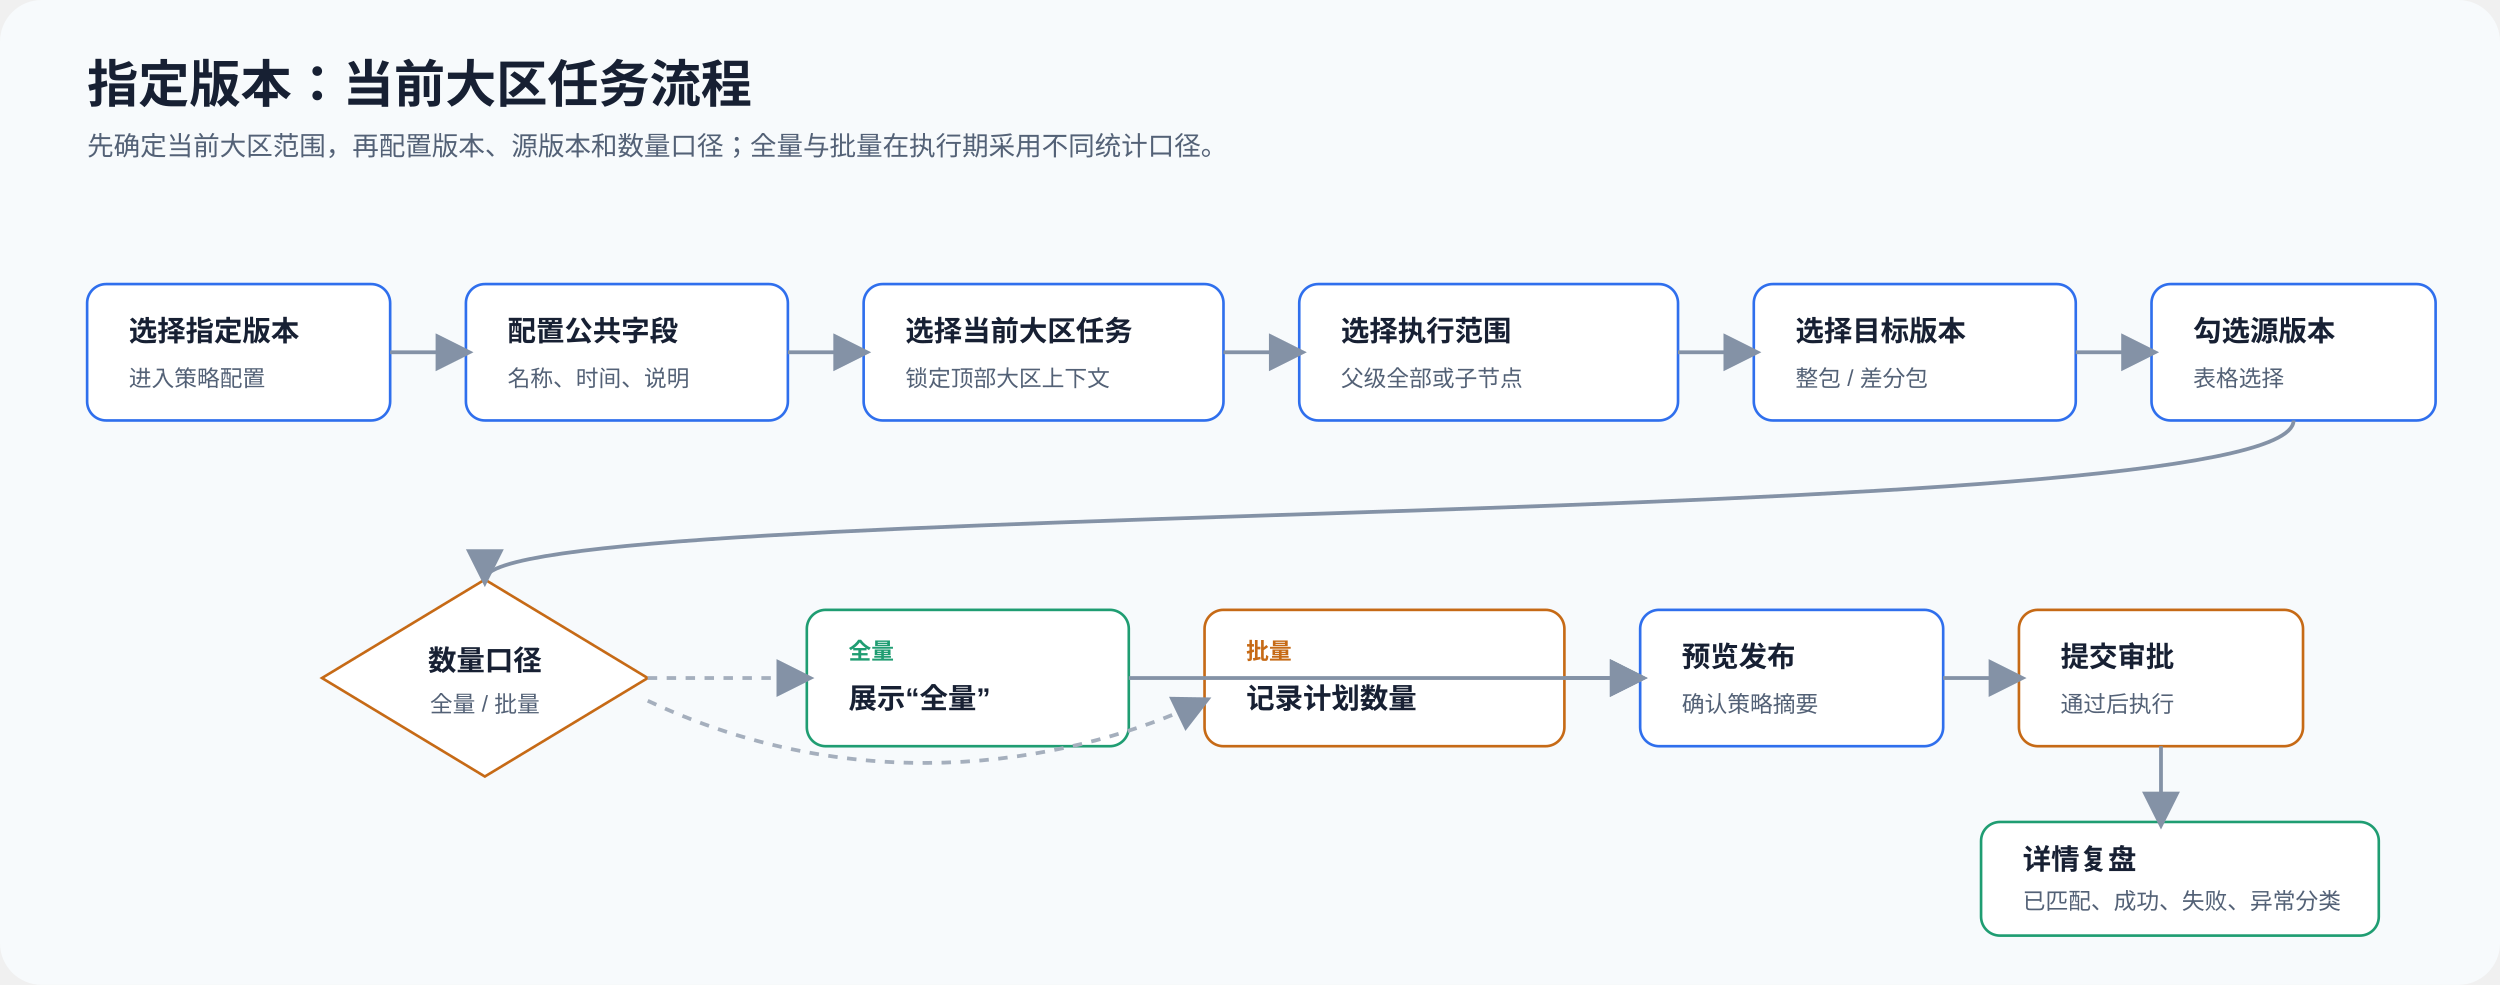
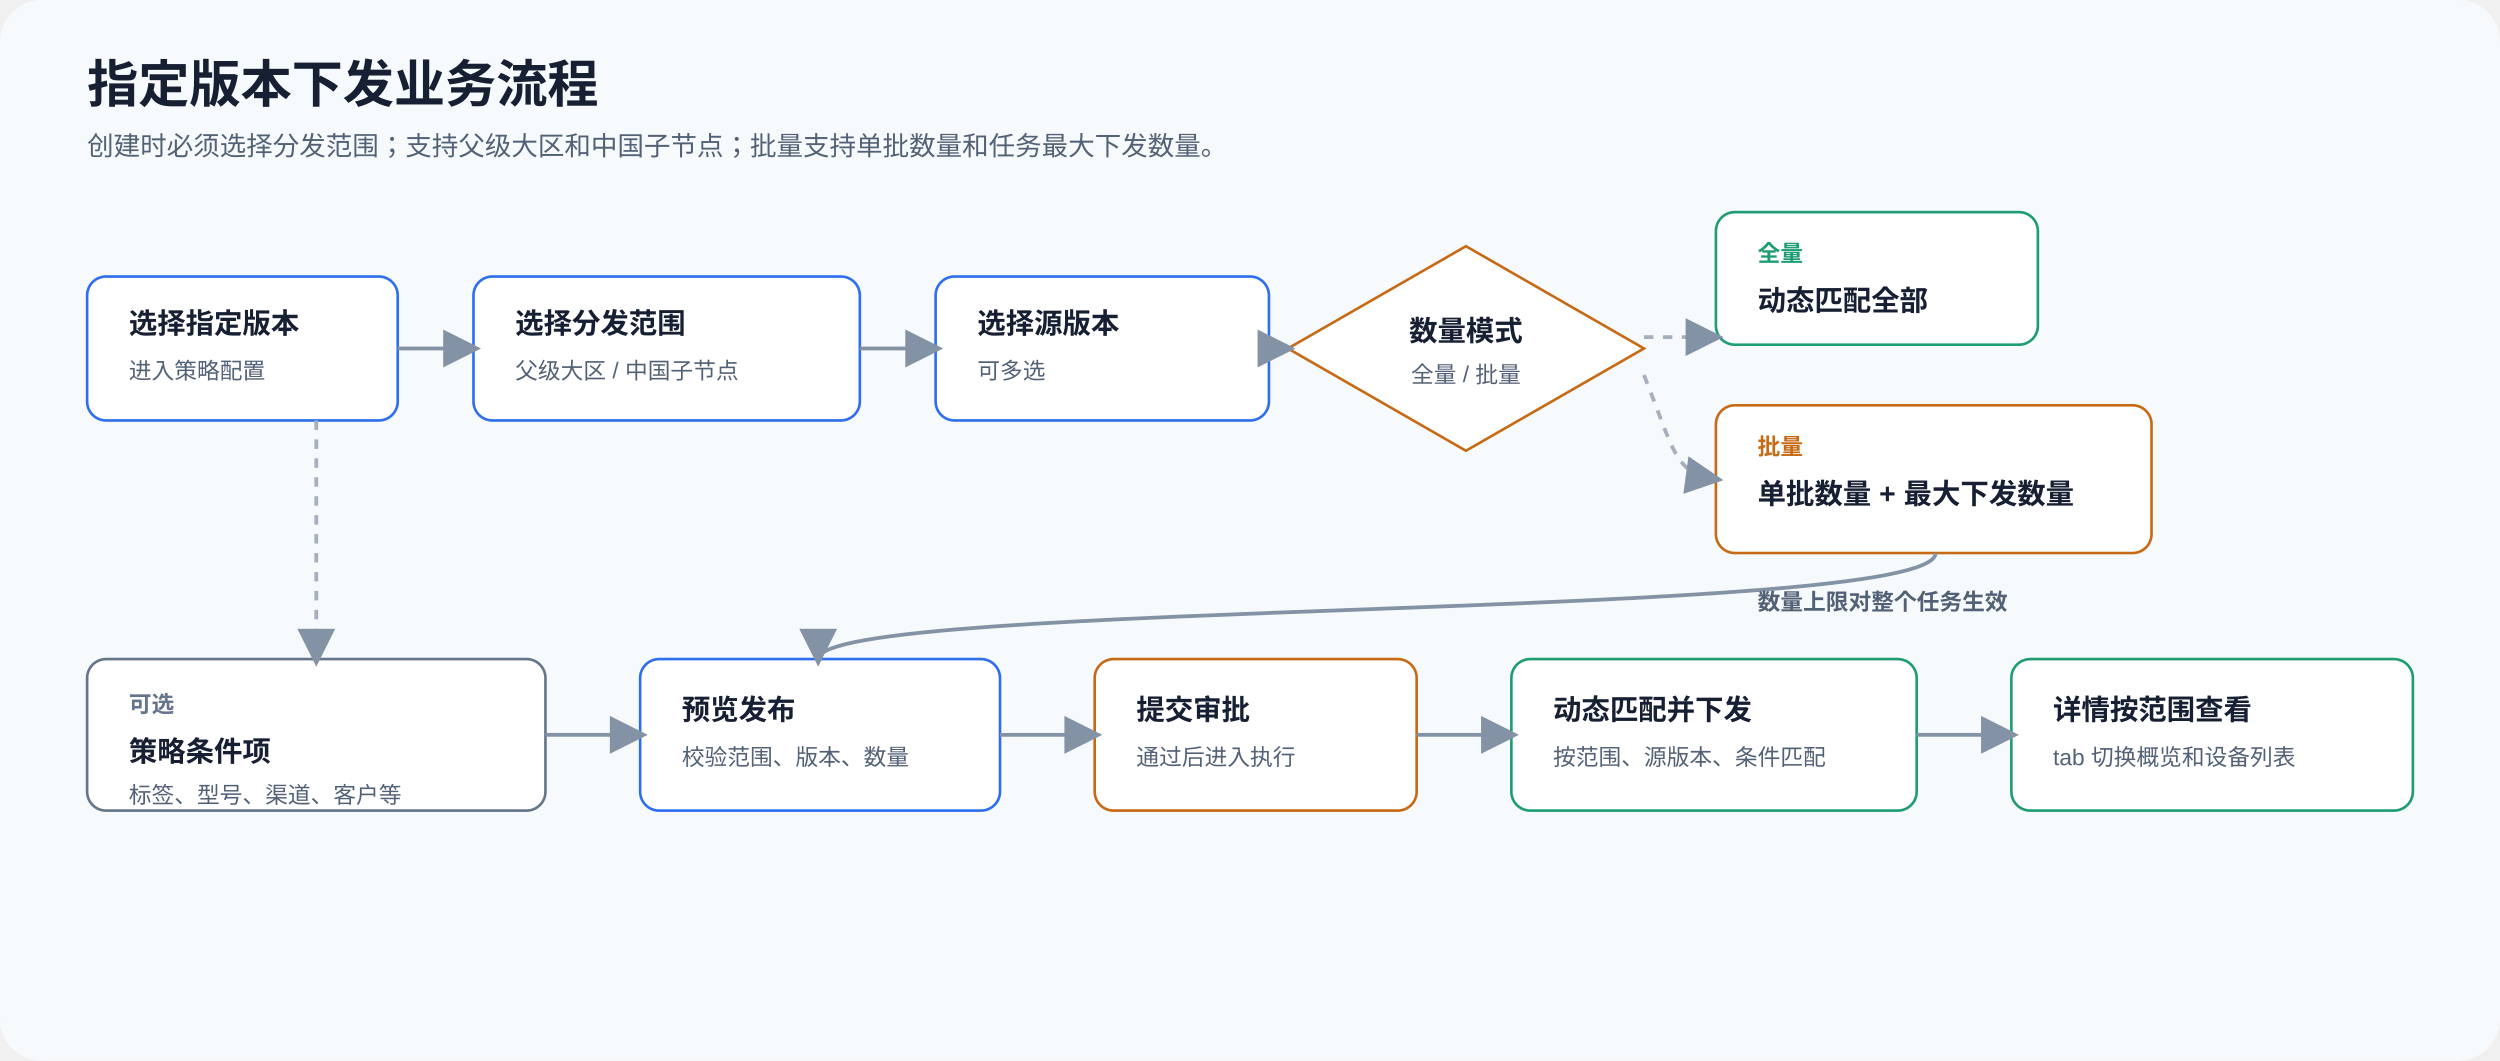
- <svg xmlns="http://www.w3.org/2000/svg" width="1320" height="520" viewBox="0 0 1320 520" role="img" aria-labelledby="title desc">
+ <svg xmlns="http://www.w3.org/2000/svg" width="1320" height="560" viewBox="0 0 1320 560" role="img" aria-labelledby="title desc">
  <defs>
    <marker id="arrow" markerWidth="10" markerHeight="10" refX="8" refY="5" orient="auto">
      <path d="M0,0 L10,5 L0,10 Z" fill="#8492a6" />
    </marker>
-     <style>.bg{fill:#f7fafc}.title{fill:#172033;font:700 27px "Microsoft YaHei",Arial,sans-serif}.sub{fill:#536176;font:500 14px "Microsoft YaHei",Arial,sans-serif}.node{fill:#fff;stroke:#d7e0ec;stroke-width:1.4}.blue{stroke:#2f6fed}.green{stroke:#1f9d72}.orange{stroke:#c66a16}.t{fill:#172033;font:700 15px "Microsoft YaHei",Arial,sans-serif}.d{fill:#536176;font:500 12px "Microsoft YaHei",Arial,sans-serif}.tag{font:700 12px "Microsoft YaHei",Arial,sans-serif}.arrow{stroke:#8492a6;stroke-width:2;fill:none;marker-end:url(#arrow)}.dash{stroke:#a5afbd;stroke-width:2;fill:none;stroke-dasharray:5 5;marker-end:url(#arrow)}</style>
+     <style>
+       .bg{fill:#f7fafc}.title{fill:#172033;font:700 27px "Microsoft YaHei","PingFang SC",Arial,sans-serif}.sub{fill:#536176;font:500 14px "Microsoft YaHei","PingFang SC",Arial,sans-serif}
+       .node{fill:#fff;stroke:#d7e0ec;stroke-width:1.4}.blue{stroke:#2f6fed}.green{stroke:#1f9d72}.orange{stroke:#c66a16}.gray{stroke:#65758b}
+       .t{fill:#172033;font:700 15px "Microsoft YaHei","PingFang SC",Arial,sans-serif}.d{fill:#536176;font:500 12px "Microsoft YaHei","PingFang SC",Arial,sans-serif}.tag{font:700 12px "Microsoft YaHei","PingFang SC",Arial,sans-serif}
+       .arrow{stroke:#8492a6;stroke-width:2;fill:none;marker-end:url(#arrow)}.dash{stroke:#a5afbd;stroke-width:2;fill:none;stroke-dasharray:5 5;marker-end:url(#arrow)}
+     </style>
  </defs>
-   <rect class="bg" width="1320" height="520" rx="22" />
-   <text class="title" x="46" y="54">指定版本：当前大区任务流程</text>
-   <text class="sub" x="46" y="82">先确定当前大区范围，再配置版本、源版本和数量口径；全量与批量在执行期采用不同统计口径。</text>
-   <rect class="node blue" x="46" y="150" width="160" height="72" rx="10" />
-   <text class="t" x="68" y="180">选择指定版本</text>
-   <text class="d" x="68" y="204">进入策略配置</text>
-   <rect class="node blue" x="246" y="150" width="170" height="72" rx="10" />
-   <text class="t" x="268" y="180">配置公共字段</text>
-   <text class="d" x="268" y="204">名称、时间、说明</text>
-   <rect class="node blue" x="456" y="150" width="190" height="72" rx="10" />
-   <text class="t" x="478" y="180">选择当前大区任务</text>
-   <text class="d" x="478" y="204">锁定顶部大区上下文</text>
-   <rect class="node blue" x="686" y="150" width="200" height="72" rx="10" />
-   <text class="t" x="708" y="180">选择执行范围</text>
-   <text class="d" x="708" y="204">父级全部或子节点</text>
-   <rect class="node blue" x="926" y="150" width="170" height="72" rx="10" />
-   <text class="t" x="948" y="180">选择目标版本</text>
-   <text class="d" x="948" y="204">整包 / 差分包</text>
-   <rect class="node blue" x="1136" y="150" width="150" height="72" rx="10" />
-   <text class="t" x="1158" y="180">勾选源版本</text>
-   <text class="d" x="1158" y="204">表格选择</text>
-   <polygon class="node orange" points="256,306 342,358 256,410 170,358" />
-   <text class="t" x="256" y="354" text-anchor="middle">数量口径</text>
-   <text class="d" x="256" y="376" text-anchor="middle">全量 / 批量</text>
-   <rect class="node green" x="426" y="322" width="170" height="72" rx="10" />
-   <text class="tag" x="448" y="348" fill="#1f9d72">全量</text>
-   <text class="t" x="448" y="374">展示“全量”</text>
-   <rect class="node orange" x="636" y="322" width="190" height="72" rx="10" />
-   <text class="tag" x="658" y="348" fill="#c66a16">批量</text>
-   <text class="t" x="658" y="374">记录计划数量</text>
-   <rect class="node blue" x="866" y="322" width="160" height="72" rx="10" />
-   <text class="t" x="888" y="352">预览发布</text>
-   <text class="d" x="888" y="376">确认策略摘要</text>
-   <rect class="node orange" x="1066" y="322" width="150" height="72" rx="10" />
-   <text class="t" x="1088" y="352">提交审批</text>
-   <text class="d" x="1088" y="376">通过后执行</text>
-   <rect class="node green" x="1046" y="434" width="210" height="60" rx="10" />
-   <text class="t" x="1068" y="459">详情复盘</text>
-   <text class="d" x="1068" y="480">已匹配、成功、失败、异常分类</text>
-   <path class="arrow" d="M206 186 H246" />
-   <path class="arrow" d="M416 186 H456" />
-   <path class="arrow" d="M646 186 H686" />
-   <path class="arrow" d="M886 186 H926" />
-   <path class="arrow" d="M1096 186 H1136" />
-   <path class="arrow" d="M1211 222 C1211 282 256 262 256 306" />
-   <path class="dash" d="M342 358 H426" />
-   <path class="dash" d="M342 370 C470 430 586 394 636 370" />
-   <path class="arrow" d="M596 358 H866" />
-   <path class="arrow" d="M826 358 H866" />
-   <path class="arrow" d="M1026 358 H1066" />
-   <path class="arrow" d="M1141 394 V434" />
+   <rect class="bg" width="1320" height="560" rx="22" />
+   <text class="title" x="46" y="54">指定版本下发业务流程</text>
+   <text class="sub" x="46" y="82">创建时必须选择分发范围；支持父级大区和中国子节点；批量支持单批数量和任务最大下发数量。</text>
+   <rect class="node blue" x="46" y="146" width="164" height="76" rx="10" />
+   <text class="t" x="68" y="176">选择指定版本</text>
+   <text class="d" x="68" y="200">进入策略配置</text>
+   <rect class="node blue" x="250" y="146" width="204" height="76" rx="10" />
+   <text class="t" x="272" y="176">选择分发范围</text>
+   <text class="d" x="272" y="200">父级大区 / 中国子节点</text>
+   <rect class="node blue" x="494" y="146" width="176" height="76" rx="10" />
+   <text class="t" x="516" y="176">选择源版本</text>
+   <text class="d" x="516" y="200">可多选</text>
+   <polygon class="node orange" points="774,130 868,184 774,238 680,184" />
+   <text class="t" x="774" y="180" text-anchor="middle">数量模式</text>
+   <text class="d" x="774" y="202" text-anchor="middle">全量 / 批量</text>
+   <rect class="node green" x="906" y="112" width="170" height="70" rx="10" />
+   <text class="tag" x="928" y="138" fill="#1f9d72">全量</text>
+   <text class="t" x="928" y="164">动态匹配全部</text>
+   <rect class="node orange" x="906" y="214" width="230" height="78" rx="10" />
+   <text class="tag" x="928" y="240" fill="#c66a16">批量</text>
+   <text class="t" x="928" y="266">单批数量 + 最大下发数量</text>
+   <rect class="node gray" x="46" y="348" width="242" height="80" rx="10" />
+   <text class="tag" x="68" y="376" fill="#65758b">可选</text>
+   <text class="t" x="68" y="402">策略条件项</text>
+   <text class="d" x="68" y="424">标签、型号、渠道、客户等</text>
+   <rect class="node blue" x="338" y="348" width="190" height="80" rx="10" />
+   <text class="t" x="360" y="380">预览发布</text>
+   <text class="d" x="360" y="404">校验范围、版本、数量</text>
+   <rect class="node orange" x="578" y="348" width="170" height="80" rx="10" />
+   <text class="t" x="600" y="380">提交审批</text>
+   <text class="d" x="600" y="404">通过后进入执行</text>
+   <rect class="node green" x="798" y="348" width="214" height="80" rx="10" />
+   <text class="t" x="820" y="380">动态匹配并下发</text>
+   <text class="d" x="820" y="404">按范围、源版本、条件匹配</text>
+   <rect class="node green" x="1062" y="348" width="212" height="80" rx="10" />
+   <text class="t" x="1084" y="380">详情按范围查看</text>
+   <text class="d" x="1084" y="404">tab 切换概览和设备列表</text>
+   <path class="arrow" d="M210 184 H250" />
+   <path class="arrow" d="M454 184 H494" />
+   <path class="arrow" d="M670 184 H680" />
+   <path class="dash" d="M868 178 H906" />
+   <path class="dash" d="M868 198 C884 238 884 250 906 253" />
+   <path class="arrow" d="M1022 292 C1022 328 432 316 432 348" />
+   <path class="dash" d="M167 222 V348" />
+   <path class="arrow" d="M288 388 H338" />
+   <path class="arrow" d="M528 388 H578" />
+   <path class="arrow" d="M748 388 H798" />
+   <path class="arrow" d="M1012 388 H1062" />
+   <text class="tag" x="928" y="322" fill="#536176">数量上限对整个任务生效</text>
</svg>
